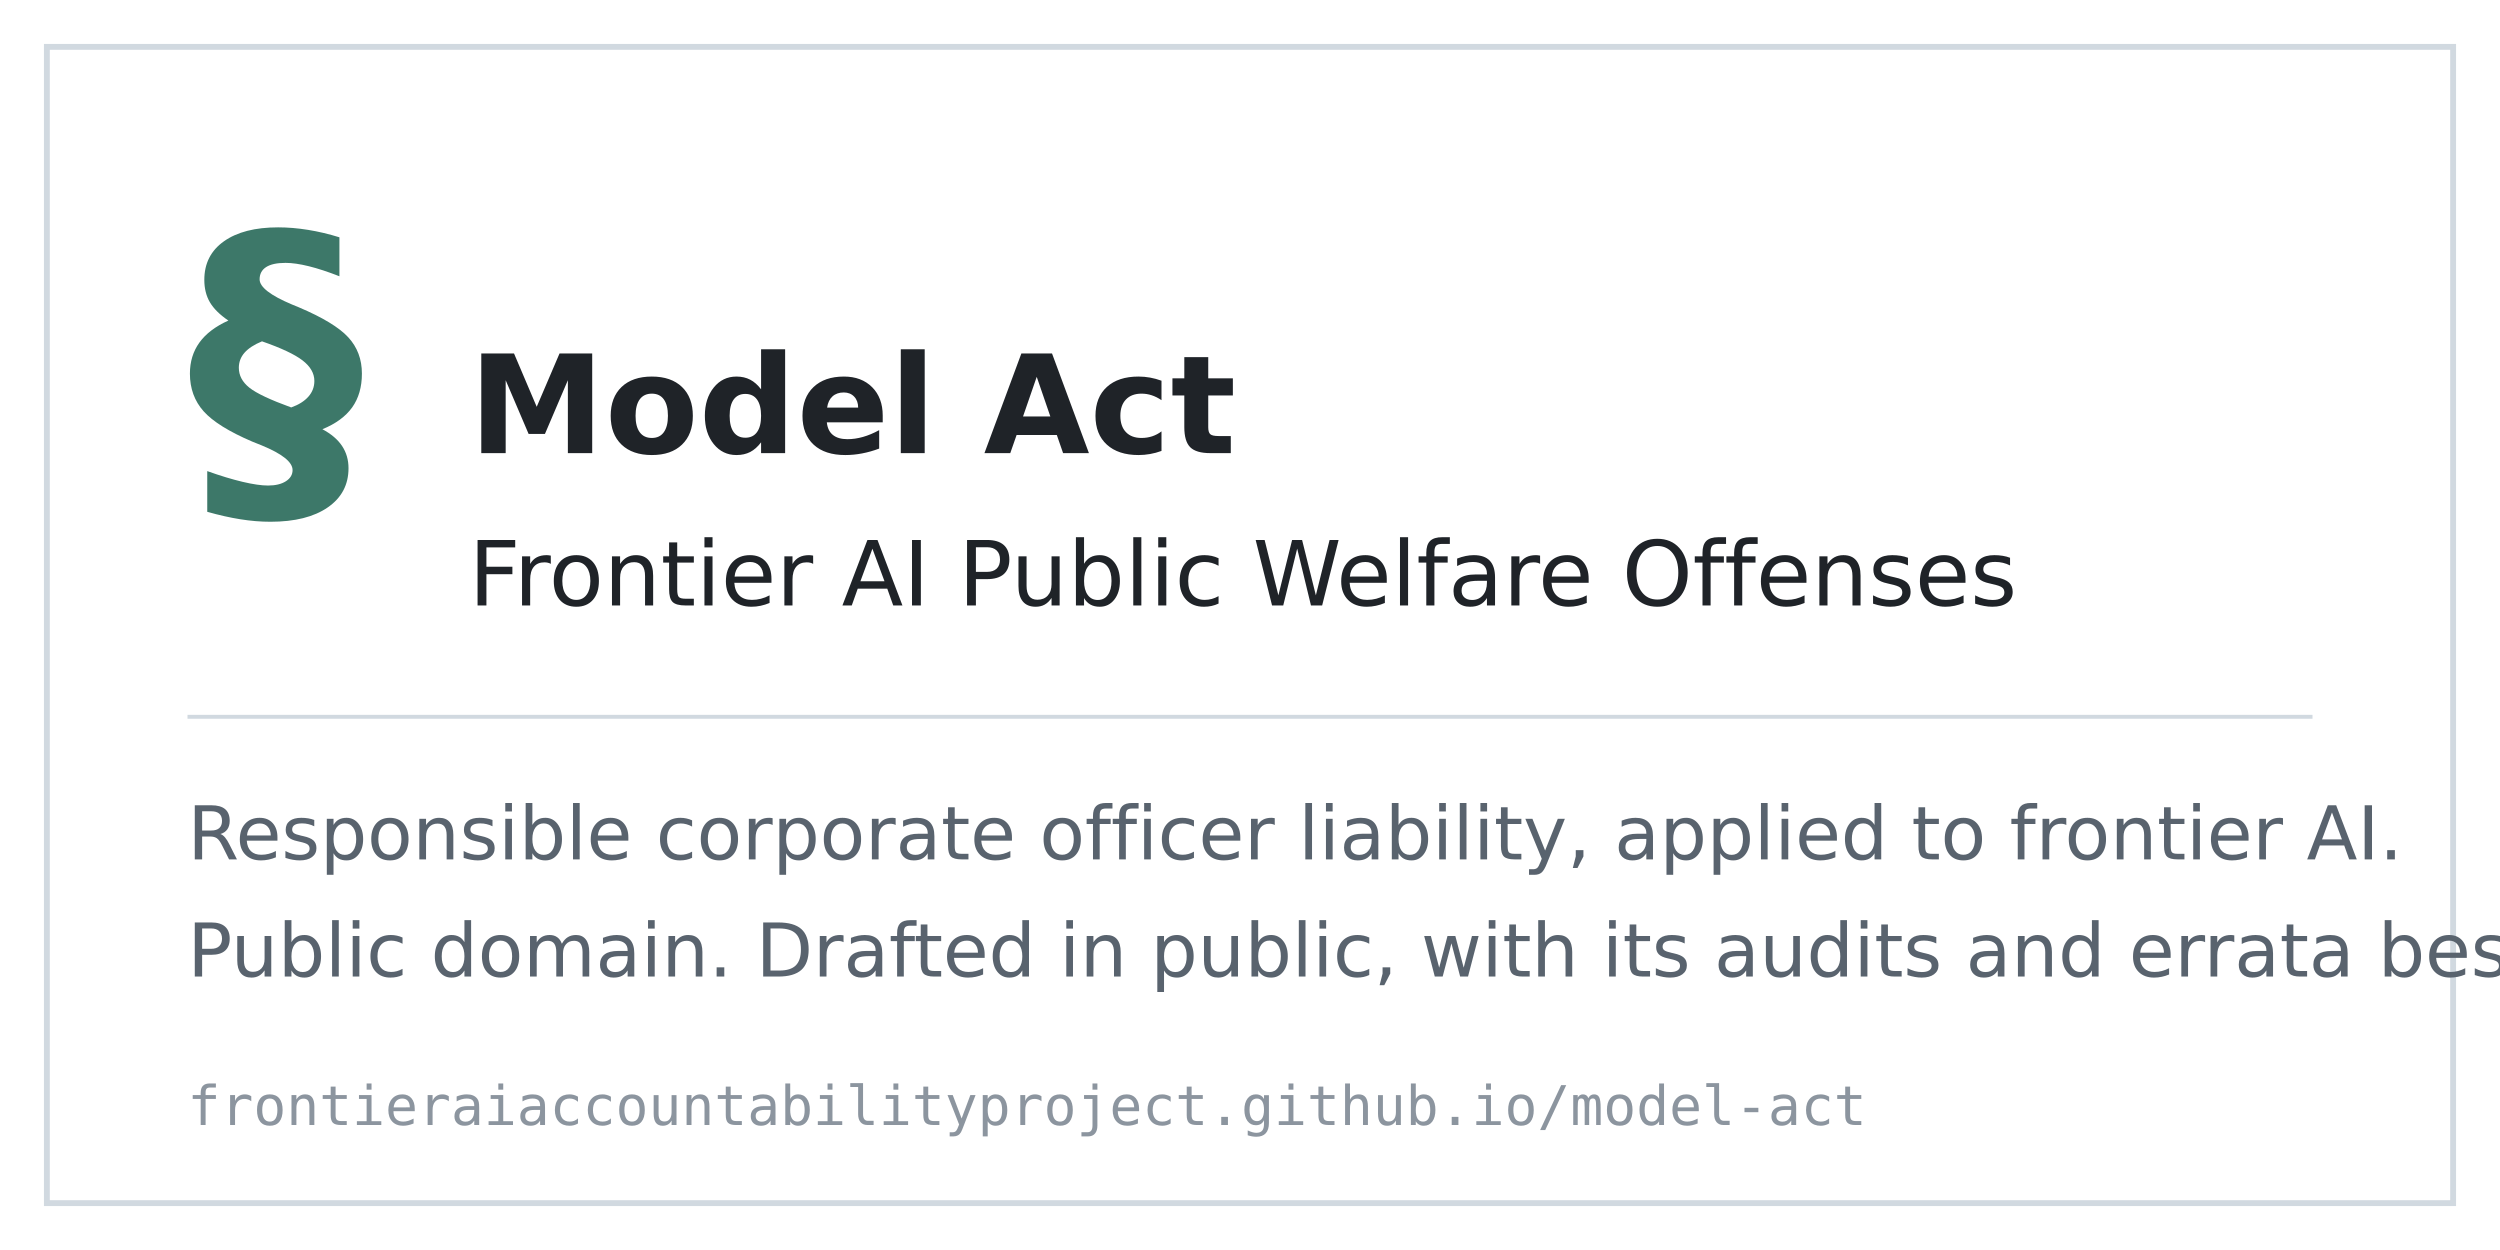
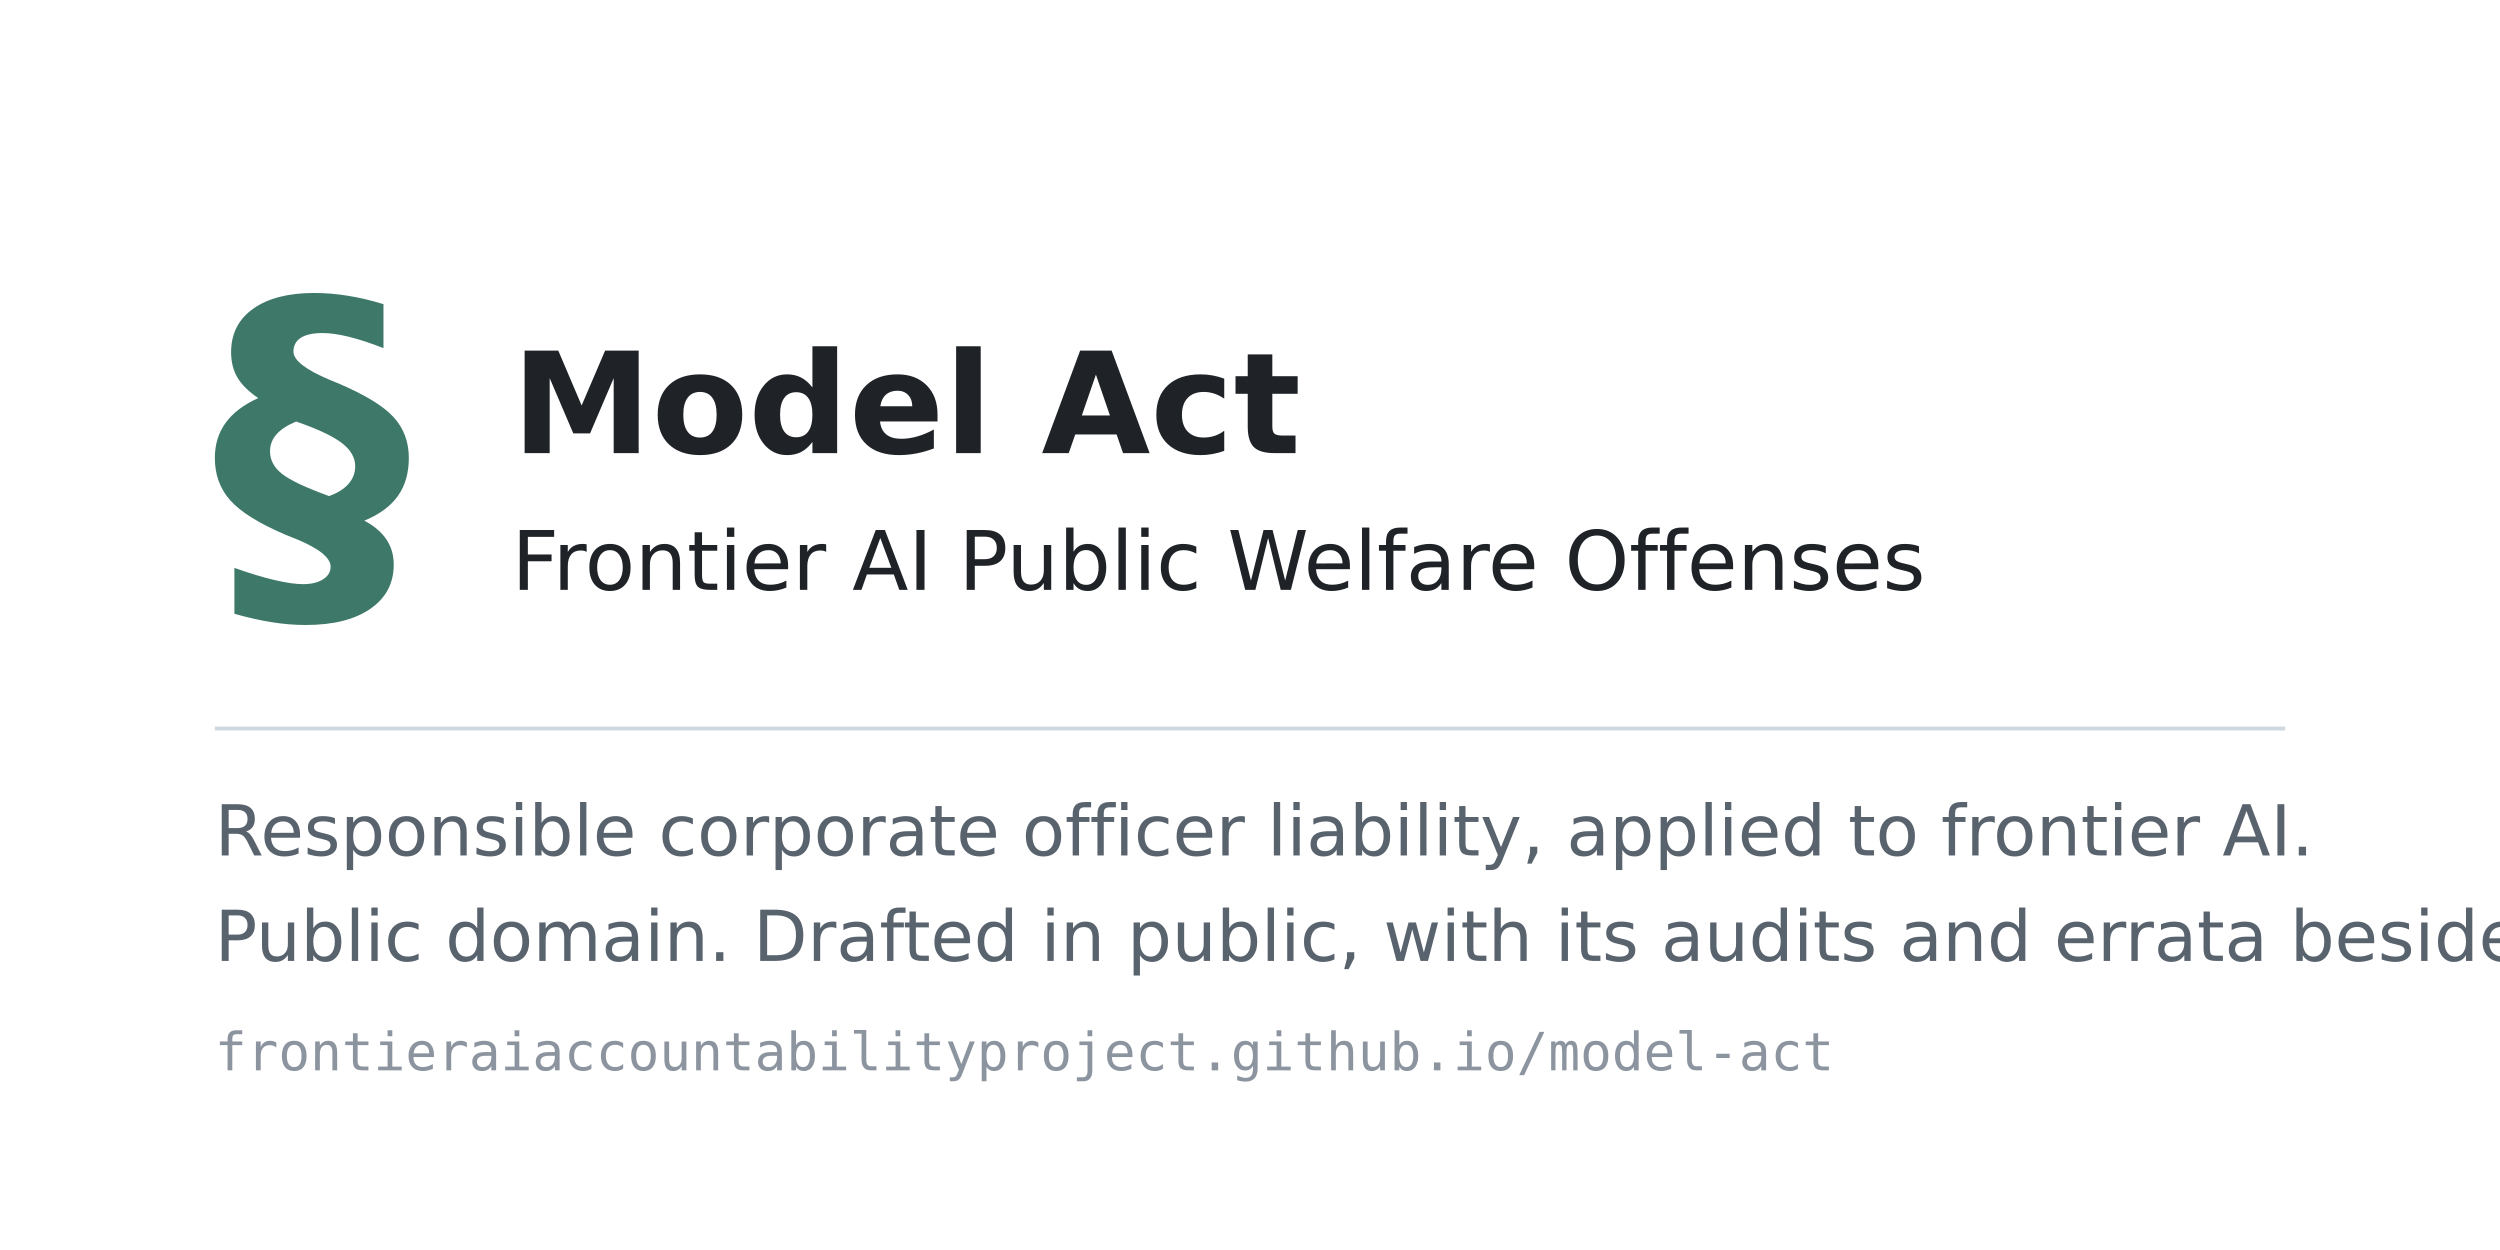
<svg xmlns="http://www.w3.org/2000/svg" viewBox="0 0 1280 640">
  <rect width="1280" height="640" fill="#ffffff" />
-   <rect x="24" y="24" width="1232" height="592" fill="none" stroke="#d1d9e0" stroke-width="3" />
-   <text x="96" y="250" font-family="DejaVu Sans, Helvetica, Arial, sans-serif" font-size="180" font-weight="700" fill="#3d7869">§</text>
-   <text x="240" y="232" font-family="DejaVu Sans, Helvetica, Arial, sans-serif" font-size="70" font-weight="700" fill="#1f2328">Model Act</text>
-   <text x="240" y="310" font-family="DejaVu Sans, Helvetica, Arial, sans-serif" font-size="46" fill="#1f2328">Frontier AI Public Welfare Offenses</text>
-   <rect x="96" y="366" width="1088" height="2" fill="#d1d9e0" />
-   <text x="96" y="440" font-family="DejaVu Sans, Helvetica, Arial, sans-serif" font-size="38" fill="#59636e">Responsible corporate officer liability, applied to frontier AI.</text>
-   <text x="96" y="500" font-family="DejaVu Sans, Helvetica, Arial, sans-serif" font-size="38" fill="#59636e">Public domain. Drafted in public, with its audits and errata beside it.</text>
-   <text x="96" y="576" font-family="DejaVu Sans Mono, ui-monospace, 'Courier New', monospace" font-size="28" fill="#8c959f">frontieraiaccountabilityproject.github.io/model-act</text>
+   <g transform="translate(108.612 300.671) scale(0.099125 -0.099125)">
+     <path fill="#3d7869" d="M885 1462V1235Q786 1274 707.0 1293.5Q628 1313 571 1313Q496 1313 458.0 1288.5Q420 1264 420 1217Q420 1150 608 1071Q634 1060 647 1055Q857 966 936.5 879.5Q1016 793 1016 668Q1016 551 959.5 471.5Q903 392 786 344Q863 303 900.5 246.5Q938 190 938 117Q938 -28 817.0 -111.5Q696 -195 483 -195Q398 -195 307.5 -180.5Q217 -166 115 -137V100Q230 59 321.0 37.5Q412 16 469 16Q534 16 573.0 41.0Q612 66 612 106Q612 176 432 250Q396 264 377 272Q174 359 94.0 448.5Q14 538 14 668Q14 772 69.5 849.0Q125 926 238 977Q163 1028 130.5 1083.5Q98 1139 98 1214Q98 1358 212.5 1439.0Q327 1520 528 1520Q612 1520 702.0 1505.5Q792 1491 885 1462ZM434 856Q366 828 332.5 790.0Q299 752 299 702Q299 635 360.5 586.0Q422 537 604 471Q669 494 704.0 533.5Q739 573 739 625Q739 692 670.0 745.0Q601 798 434 856Z" />
+   </g>
+   <text x="262" y="232" font-family="DejaVu Sans, Helvetica, Arial, sans-serif" font-size="72" font-weight="700" fill="#1f2328">Model Act</text>
+   <text x="262" y="302" font-family="DejaVu Sans, Helvetica, Arial, sans-serif" font-size="42" fill="#1f2328">Frontier AI Public Welfare Offenses</text>
+   <rect x="110" y="372" width="1060" height="2" fill="#d1d9e0" />
+   <text x="110" y="438" font-family="DejaVu Sans, Helvetica, Arial, sans-serif" font-size="36" fill="#59636e">Responsible corporate officer liability, applied to frontier AI.</text>
+   <text x="110" y="492" font-family="DejaVu Sans, Helvetica, Arial, sans-serif" font-size="36" fill="#59636e">Public domain. Drafted in public, with its audits and errata beside it.</text>
+   <text x="110" y="548" font-family="DejaVu Sans Mono, ui-monospace, monospace" font-size="27" fill="#8c959f">frontieraiaccountabilityproject.github.io/model-act</text>
</svg>
